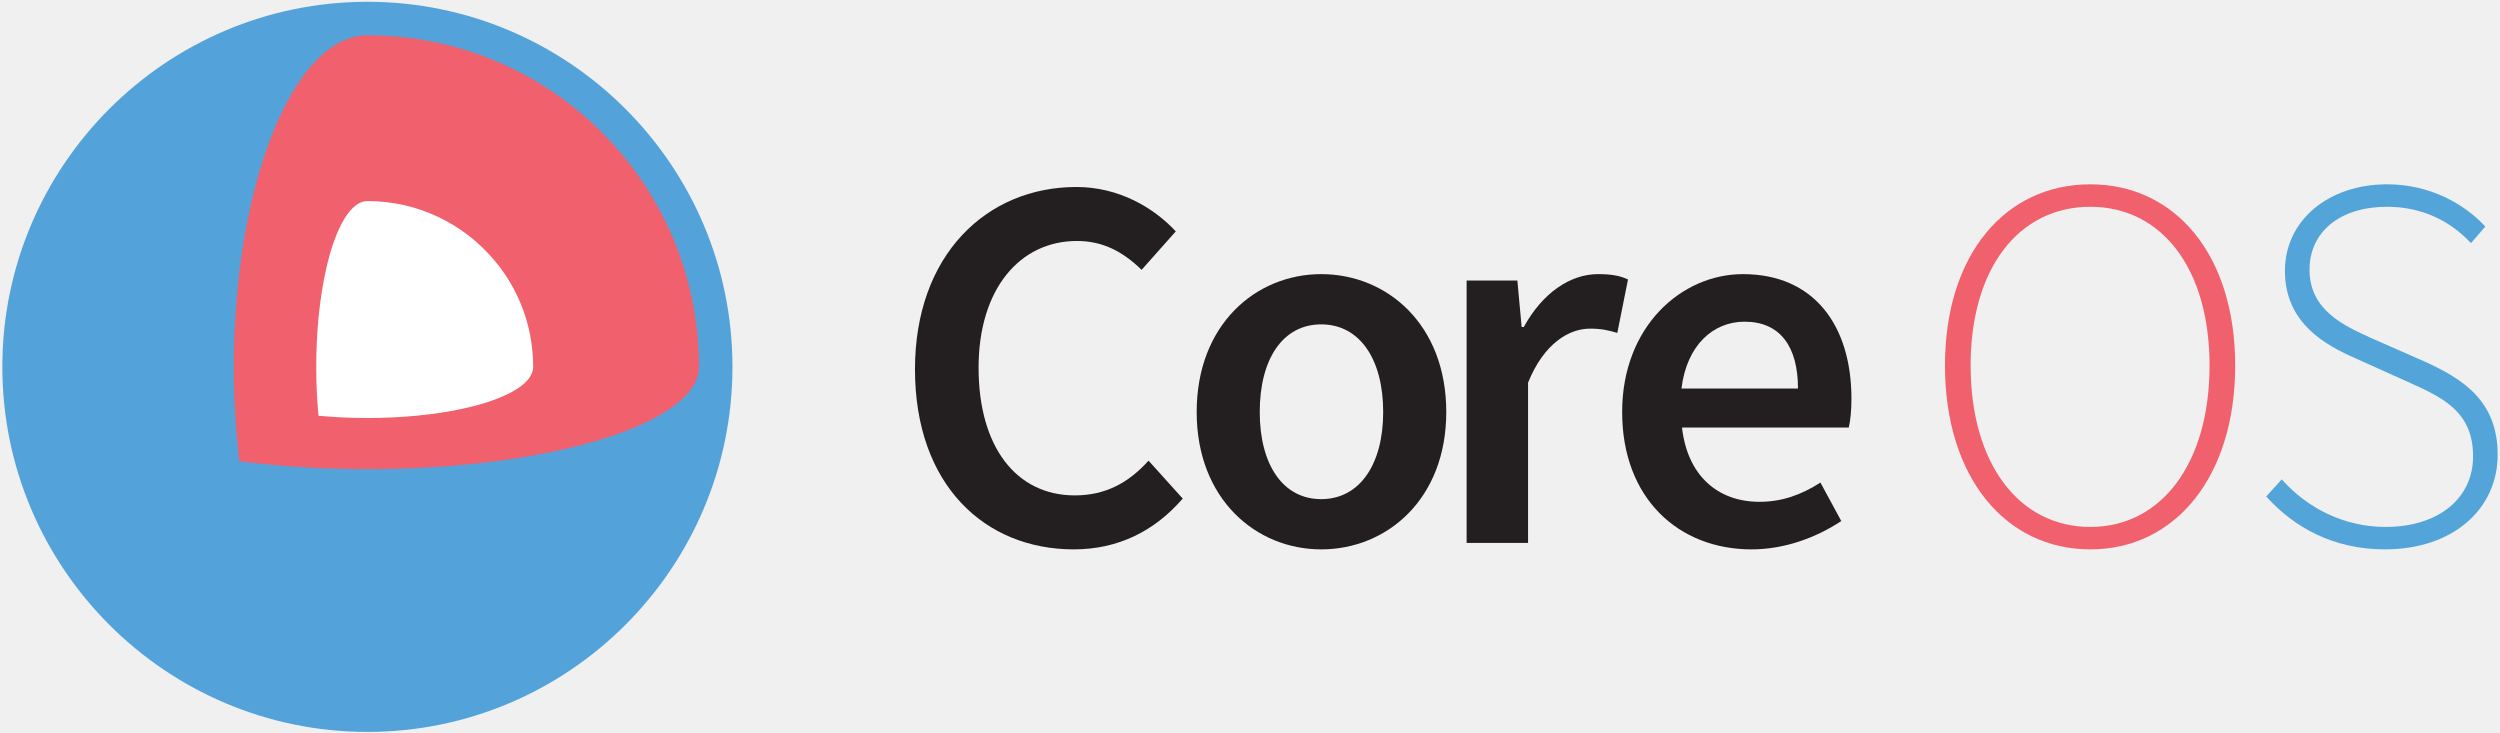
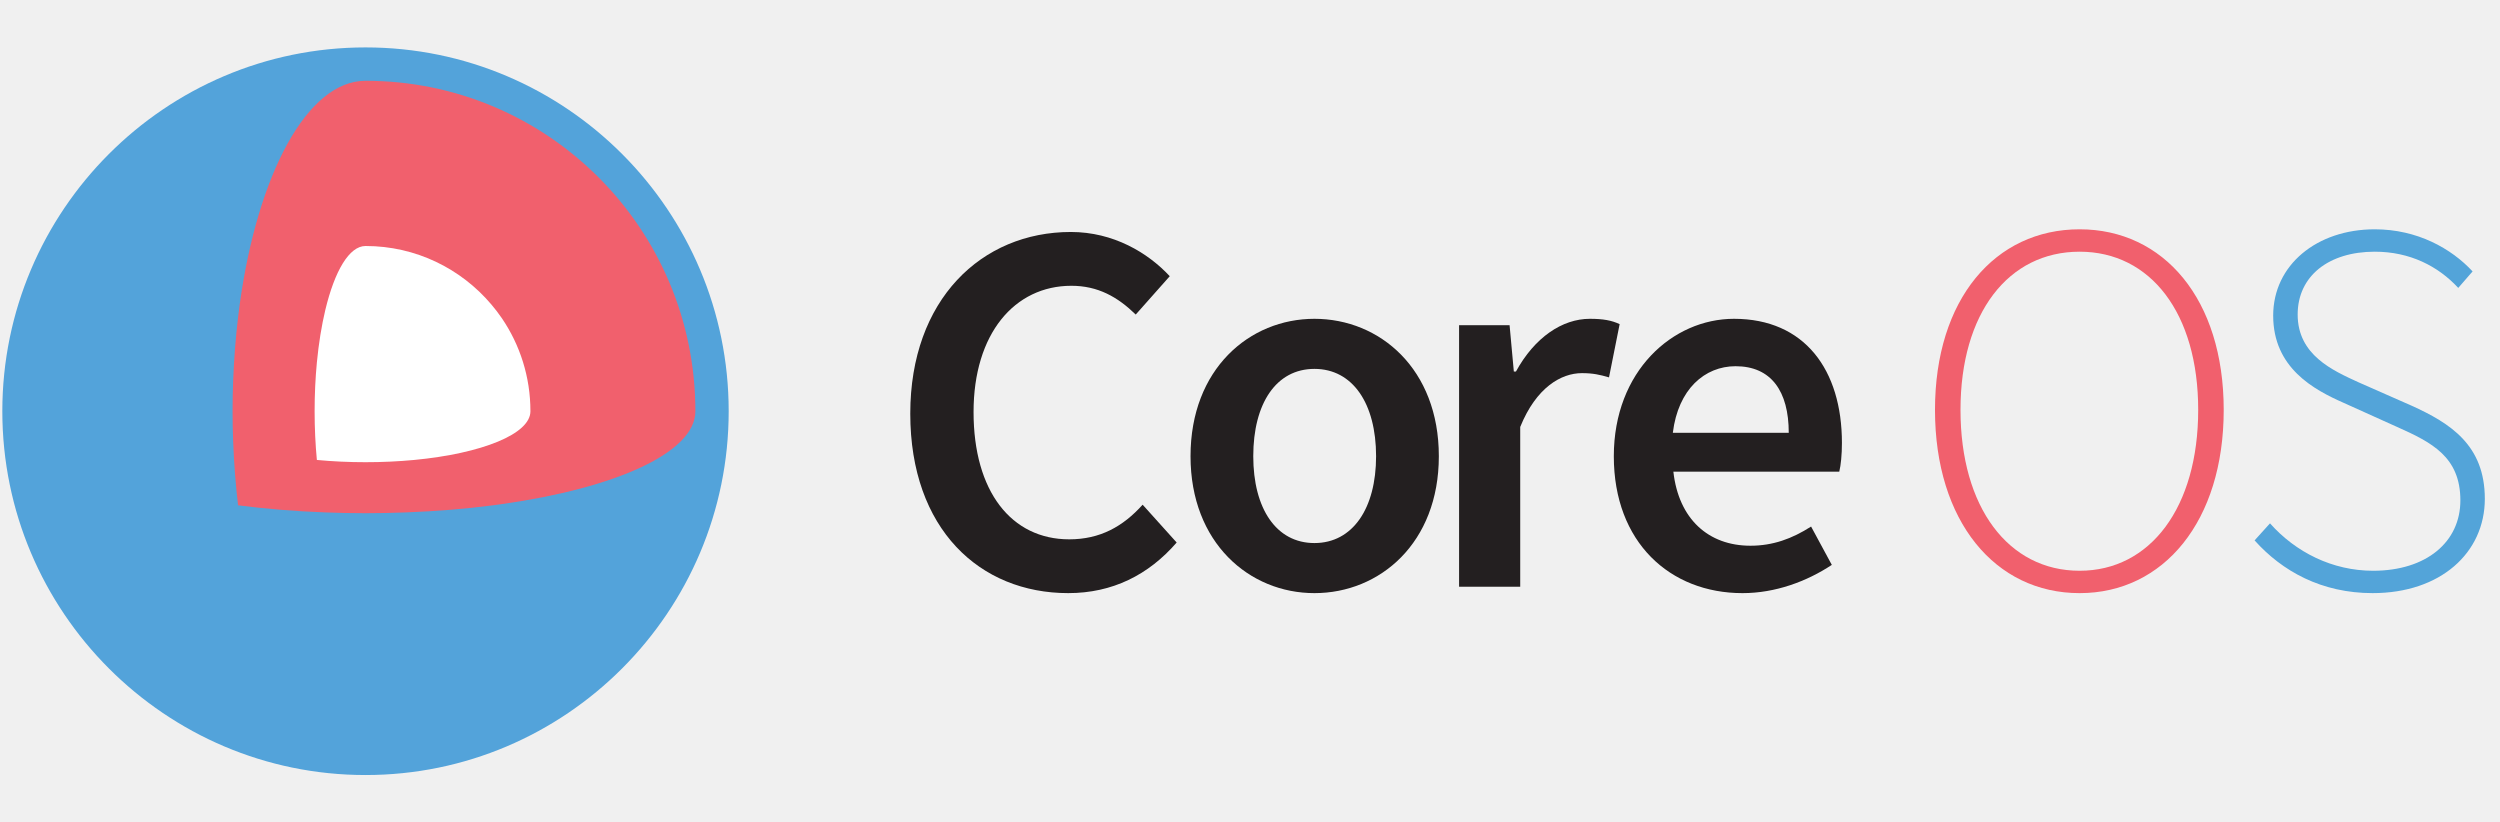
- <svg xmlns="http://www.w3.org/2000/svg" width="512px" height="150px" viewBox="0 0 512 150" version="1.1" preserveAspectRatio="xMidYMid">
-   <g>
-     <g>
-       <path d="M75.247,0.367 C34.016,0.367 0.479,33.905 0.479,75.13 C0.479,116.358 34.016,149.895 75.247,149.895 C116.466,149.895 150.006,116.358 150.006,75.13 C150.006,33.905 116.466,0.367 75.247,0.367 L75.247,0.367 Z" fill="#53A3DA" />
-       <path d="M75.247,7.227 C63.224,7.227 53.027,26.458 49.345,53.188 C49.227,54.048 49.113,54.918 49.012,55.794 C48.509,60.001 48.168,64.375 47.998,68.878 C47.917,70.938 47.876,73.021 47.876,75.13 C47.876,77.238 47.917,79.325 47.998,81.381 C48.168,85.883 48.509,90.26 49.012,94.467 C54.65,95.197 60.678,95.692 66.965,95.927 C69.683,96.029 72.441,96.089 75.248,96.089 C78.047,96.089 80.813,96.028 83.523,95.927 C89.818,95.692 95.841,95.197 101.484,94.467 C102.104,94.387 102.715,94.301 103.334,94.211 C126.815,90.913 143.149,83.615 143.149,75.13 C143.149,37.626 112.745,7.227 75.247,7.227 L75.247,7.227 Z" fill="#F1606D" />
-       <path d="M103.333,56.048 C102.652,55.055 101.921,54.103 101.143,53.189 C94.913,45.845 85.632,41.178 75.248,41.178 C71.882,41.178 68.884,46.331 66.965,54.333 C66.202,57.523 65.61,61.163 65.229,65.114 C64.929,68.28 64.767,71.647 64.767,75.13 C64.767,78.614 64.929,81.982 65.229,85.145 C68.397,85.446 71.759,85.607 75.248,85.607 C78.733,85.607 82.095,85.446 85.263,85.145 C92.227,84.484 98.239,83.145 102.497,81.381 C106.703,79.641 109.192,77.475 109.192,75.13 C109.192,68.057 107.032,61.487 103.333,56.048 L103.333,56.048 Z" fill="#FFFFFF" />
+ <svg xmlns="http://www.w3.org/2000/svg" width="274px" height="90px" viewBox="0 0 274 90" version="1.1">
+   <defs />
+   <g id="Logos" stroke="none" stroke-width="1" fill="none" fill-rule="evenodd">
+     <g id="coreos">
+       <g id="CoreOS" transform="translate(0, 5)">
+         <g id="Group">
+           <path d="M40.062,0.196 C18.11,0.196 0.255,18.083 0.255,40.07 C0.255,62.058 18.11,79.944 40.062,79.944 C62.007,79.944 79.864,62.058 79.864,40.07 C79.864,18.083 62.007,0.196 40.062,0.196 L40.062,0.196 L40.062,0.196 Z" id="Shape" fill="#53A3DA" />
+           <path d="M40.062,3.854 C33.661,3.854 28.232,14.111 26.271,28.367 C26.209,28.826 26.148,29.29 26.094,29.757 C25.827,32 25.645,34.333 25.554,36.735 C25.511,37.834 25.49,38.945 25.49,40.07 C25.49,41.193 25.511,42.306 25.554,43.403 C25.645,45.804 25.827,48.139 26.094,50.382 C29.096,50.771 32.305,51.036 35.653,51.161 C37.1,51.215 38.568,51.247 40.063,51.247 C41.553,51.247 43.026,51.215 44.468,51.161 C47.82,51.036 51.027,50.771 54.031,50.382 C54.361,50.34 54.686,50.294 55.016,50.246 C67.517,48.487 76.214,44.594 76.214,40.07 C76.213,20.067 60.026,3.854 40.062,3.854 L40.062,3.854 L40.062,3.854 Z" id="Shape" fill="#F1606D" />
+           <path d="M55.015,29.892 C54.653,29.362 54.264,28.855 53.849,28.367 C50.532,24.451 45.591,21.962 40.063,21.962 C38.27,21.962 36.674,24.71 35.653,28.977 C35.247,30.679 34.931,32.62 34.729,34.727 C34.569,36.416 34.482,38.212 34.482,40.07 C34.482,41.928 34.569,43.724 34.729,45.411 C36.415,45.571 38.205,45.657 40.063,45.657 C41.918,45.657 43.708,45.571 45.394,45.411 C49.102,45.058 52.303,44.344 54.57,43.403 C56.81,42.475 58.135,41.32 58.135,40.07 C58.134,36.297 56.984,32.793 55.015,29.892 L55.015,29.892 L55.015,29.892 Z" id="Shape" fill="#FFFFFF" />
+         </g>
+         <path d="M117.367,20.425 C122.028,20.425 125.817,22.703 128.205,25.272 L124.477,29.474 C122.495,27.547 120.339,26.322 117.425,26.322 C111.189,26.322 106.702,31.576 106.702,40.157 C106.702,48.857 110.839,54.111 117.191,54.111 C120.571,54.111 123.078,52.71 125.234,50.316 L128.963,54.46 C125.876,58.021 121.911,60.006 117.074,60.006 C107.4,60.006 99.766,53.002 99.766,40.333 C99.767,27.839 107.576,20.425 117.367,20.425 L117.367,20.425 L117.367,20.425 Z" id="Shape" fill="#231F20" />
+         <path d="M144.06,29.941 C151.227,29.941 157.697,35.43 157.697,45.003 C157.697,54.519 151.227,60.007 144.06,60.007 C136.95,60.007 130.482,54.519 130.482,45.003 C130.482,35.43 136.95,29.941 144.06,29.941 L144.06,29.941 L144.06,29.941 Z M144.06,54.519 C148.256,54.519 150.819,50.724 150.819,45.003 C150.819,39.224 148.256,35.43 144.06,35.43 C139.863,35.43 137.358,39.224 137.358,45.003 C137.358,50.724 139.863,54.519 144.06,54.519 L144.06,54.519 L144.06,54.519 Z" id="Shape" fill="#231F20" />
+         <path d="M159.915,30.642 L165.45,30.642 L165.916,35.72 L166.149,35.72 C168.189,31.984 171.22,29.941 174.25,29.941 C175.708,29.941 176.64,30.116 177.513,30.525 L176.347,36.362 C175.358,36.072 174.6,35.896 173.377,35.896 C171.104,35.896 168.363,37.471 166.616,41.793 L166.616,59.306 L159.915,59.306 L159.915,30.642 L159.915,30.642 L159.915,30.642 Z" id="Shape" fill="#231F20" />
+         <path d="M190.045,29.941 C197.796,29.941 201.875,35.546 201.875,43.545 C201.875,44.828 201.759,45.995 201.583,46.697 L183.402,46.697 C183.983,51.892 187.246,54.811 191.85,54.811 C194.3,54.811 196.396,54.053 198.495,52.71 L200.767,56.912 C198.029,58.722 194.591,60.007 190.978,60.007 C183.05,60.007 176.874,54.46 176.874,45.003 C176.874,35.662 183.342,29.941 190.045,29.941 L190.045,29.941 L190.045,29.941 Z M196.047,42.435 C196.047,37.88 194.125,35.137 190.22,35.137 C186.84,35.137 183.925,37.648 183.342,42.435 L196.047,42.435 L196.047,42.435 L196.047,42.435 Z" id="Shape" fill="#231F20" />
+         <path d="M212.075,39.924 C212.075,27.781 218.662,20.132 227.926,20.132 C237.135,20.132 243.719,27.781 243.719,39.924 C243.719,52.126 237.135,60.007 227.926,60.007 C218.662,60.007 212.075,52.126 212.075,39.924 L212.075,39.924 L212.075,39.924 Z M240.922,39.924 C240.922,29.298 235.679,22.586 227.926,22.586 C220.117,22.586 214.871,29.299 214.871,39.924 C214.871,50.607 220.117,57.555 227.926,57.555 C235.679,57.555 240.922,50.607 240.922,39.924 L240.922,39.924 L240.922,39.924 Z" id="Shape" fill="#F1606D" />
+         <path d="M248.792,52.359 C251.591,55.511 255.611,57.555 260.099,57.555 C265.926,57.555 269.657,54.401 269.657,49.85 C269.657,45.062 266.511,43.485 262.723,41.793 L256.894,39.165 C253.573,37.705 249.141,35.312 249.141,29.59 C249.141,24.044 253.92,20.132 260.274,20.132 C264.936,20.132 268.666,22.234 270.996,24.746 L269.424,26.555 C267.209,24.162 264.12,22.586 260.274,22.586 C255.203,22.586 251.824,25.271 251.824,29.473 C251.824,33.911 255.67,35.603 258.467,36.888 L264.296,39.456 C268.55,41.383 272.337,43.777 272.337,49.673 C272.337,55.569 267.5,60.006 260.041,60.006 C254.446,60.006 250.133,57.613 247.103,54.227 L248.792,52.359 L248.792,52.359 L248.792,52.359 Z" id="Shape" fill="#53A4D9" />
+       </g>
    </g>
-     <path d="M220.446,38.298 C229.201,38.298 236.318,42.568 240.802,47.384 L233.801,55.263 C230.077,51.651 226.027,49.354 220.555,49.354 C208.841,49.354 200.414,59.204 200.414,75.295 C200.414,91.607 208.184,101.457 220.115,101.457 C226.465,101.457 231.172,98.831 235.222,94.342 L242.225,102.112 C236.427,108.789 228.982,112.512 219.896,112.512 C201.726,112.512 187.387,99.378 187.387,75.625 C187.388,52.199 202.055,38.298 220.446,38.298 L220.446,38.298 Z" fill="#231F20" />
-     <path d="M270.582,56.14 C284.044,56.14 296.197,66.431 296.197,84.381 C296.197,102.223 284.043,112.513 270.582,112.513 C257.227,112.513 245.079,102.223 245.079,84.381 C245.079,66.431 257.227,56.14 270.582,56.14 L270.582,56.14 Z M270.582,102.223 C278.463,102.223 283.277,95.107 283.277,84.381 C283.277,73.545 278.463,66.431 270.582,66.431 C262.7,66.431 257.994,73.545 257.994,84.381 C257.994,95.107 262.7,102.223 270.582,102.223 L270.582,102.223 Z" fill="#231F20" />
-     <path d="M300.362,57.453 L310.758,57.453 L311.634,66.975 L312.072,66.975 C315.902,59.97 321.596,56.139 327.286,56.139 C330.026,56.139 331.777,56.467 333.416,57.234 L331.226,68.179 C329.368,67.634 327.944,67.305 325.648,67.305 C321.377,67.305 316.23,70.258 312.948,78.361 L312.948,111.198 L300.362,111.198 L300.362,57.453 L300.362,57.453 Z" fill="#231F20" />
-     <path d="M356.954,56.14 C371.512,56.14 379.174,66.649 379.174,81.647 C379.174,84.053 378.955,86.241 378.626,87.557 L344.477,87.557 C345.569,97.298 351.697,102.77 360.345,102.77 C364.945,102.77 368.883,101.35 372.826,98.831 L377.094,106.71 C371.949,110.104 365.493,112.513 358.706,112.513 C343.816,112.513 332.216,102.113 332.216,84.381 C332.216,66.866 344.364,56.14 356.954,56.14 L356.954,56.14 Z M368.227,79.566 C368.227,71.025 364.617,65.882 357.283,65.882 C350.935,65.882 345.459,70.59 344.365,79.566 L368.227,79.566 L368.227,79.566 Z" fill="#231F20" />
-     <path d="M398.332,74.857 C398.332,52.089 410.704,37.748 428.105,37.748 C445.401,37.748 457.768,52.089 457.768,74.857 C457.768,97.736 445.402,112.513 428.105,112.513 C410.704,112.513 398.332,97.736 398.332,74.857 L398.332,74.857 Z M452.515,74.857 C452.515,54.934 442.666,42.349 428.104,42.349 C413.437,42.349 403.584,54.935 403.584,74.857 C403.584,94.889 413.437,107.915 428.104,107.915 C442.666,107.915 452.515,94.889 452.515,74.857 L452.515,74.857 Z" fill="#F1606D" />
-     <path d="M467.296,98.174 C472.553,104.083 480.104,107.915 488.534,107.915 C499.478,107.915 506.486,102.003 506.486,93.469 C506.486,84.492 500.577,81.535 493.462,78.361 L482.515,73.434 C476.275,70.696 467.952,66.21 467.952,55.481 C467.952,45.083 476.929,37.747 488.863,37.747 C497.619,37.747 504.625,41.688 509.001,46.398 L506.049,49.791 C501.887,45.303 496.087,42.348 488.863,42.348 C479.338,42.348 472.991,47.384 472.991,55.263 C472.991,63.584 480.215,66.755 485.468,69.165 L496.416,73.98 C504.406,77.594 511.521,82.082 511.521,93.137 C511.521,104.193 502.435,112.512 488.424,112.512 C477.915,112.512 469.816,108.024 464.124,101.677 L467.296,98.174 L467.296,98.174 Z" fill="#53A4D9" />
  </g>
</svg>
